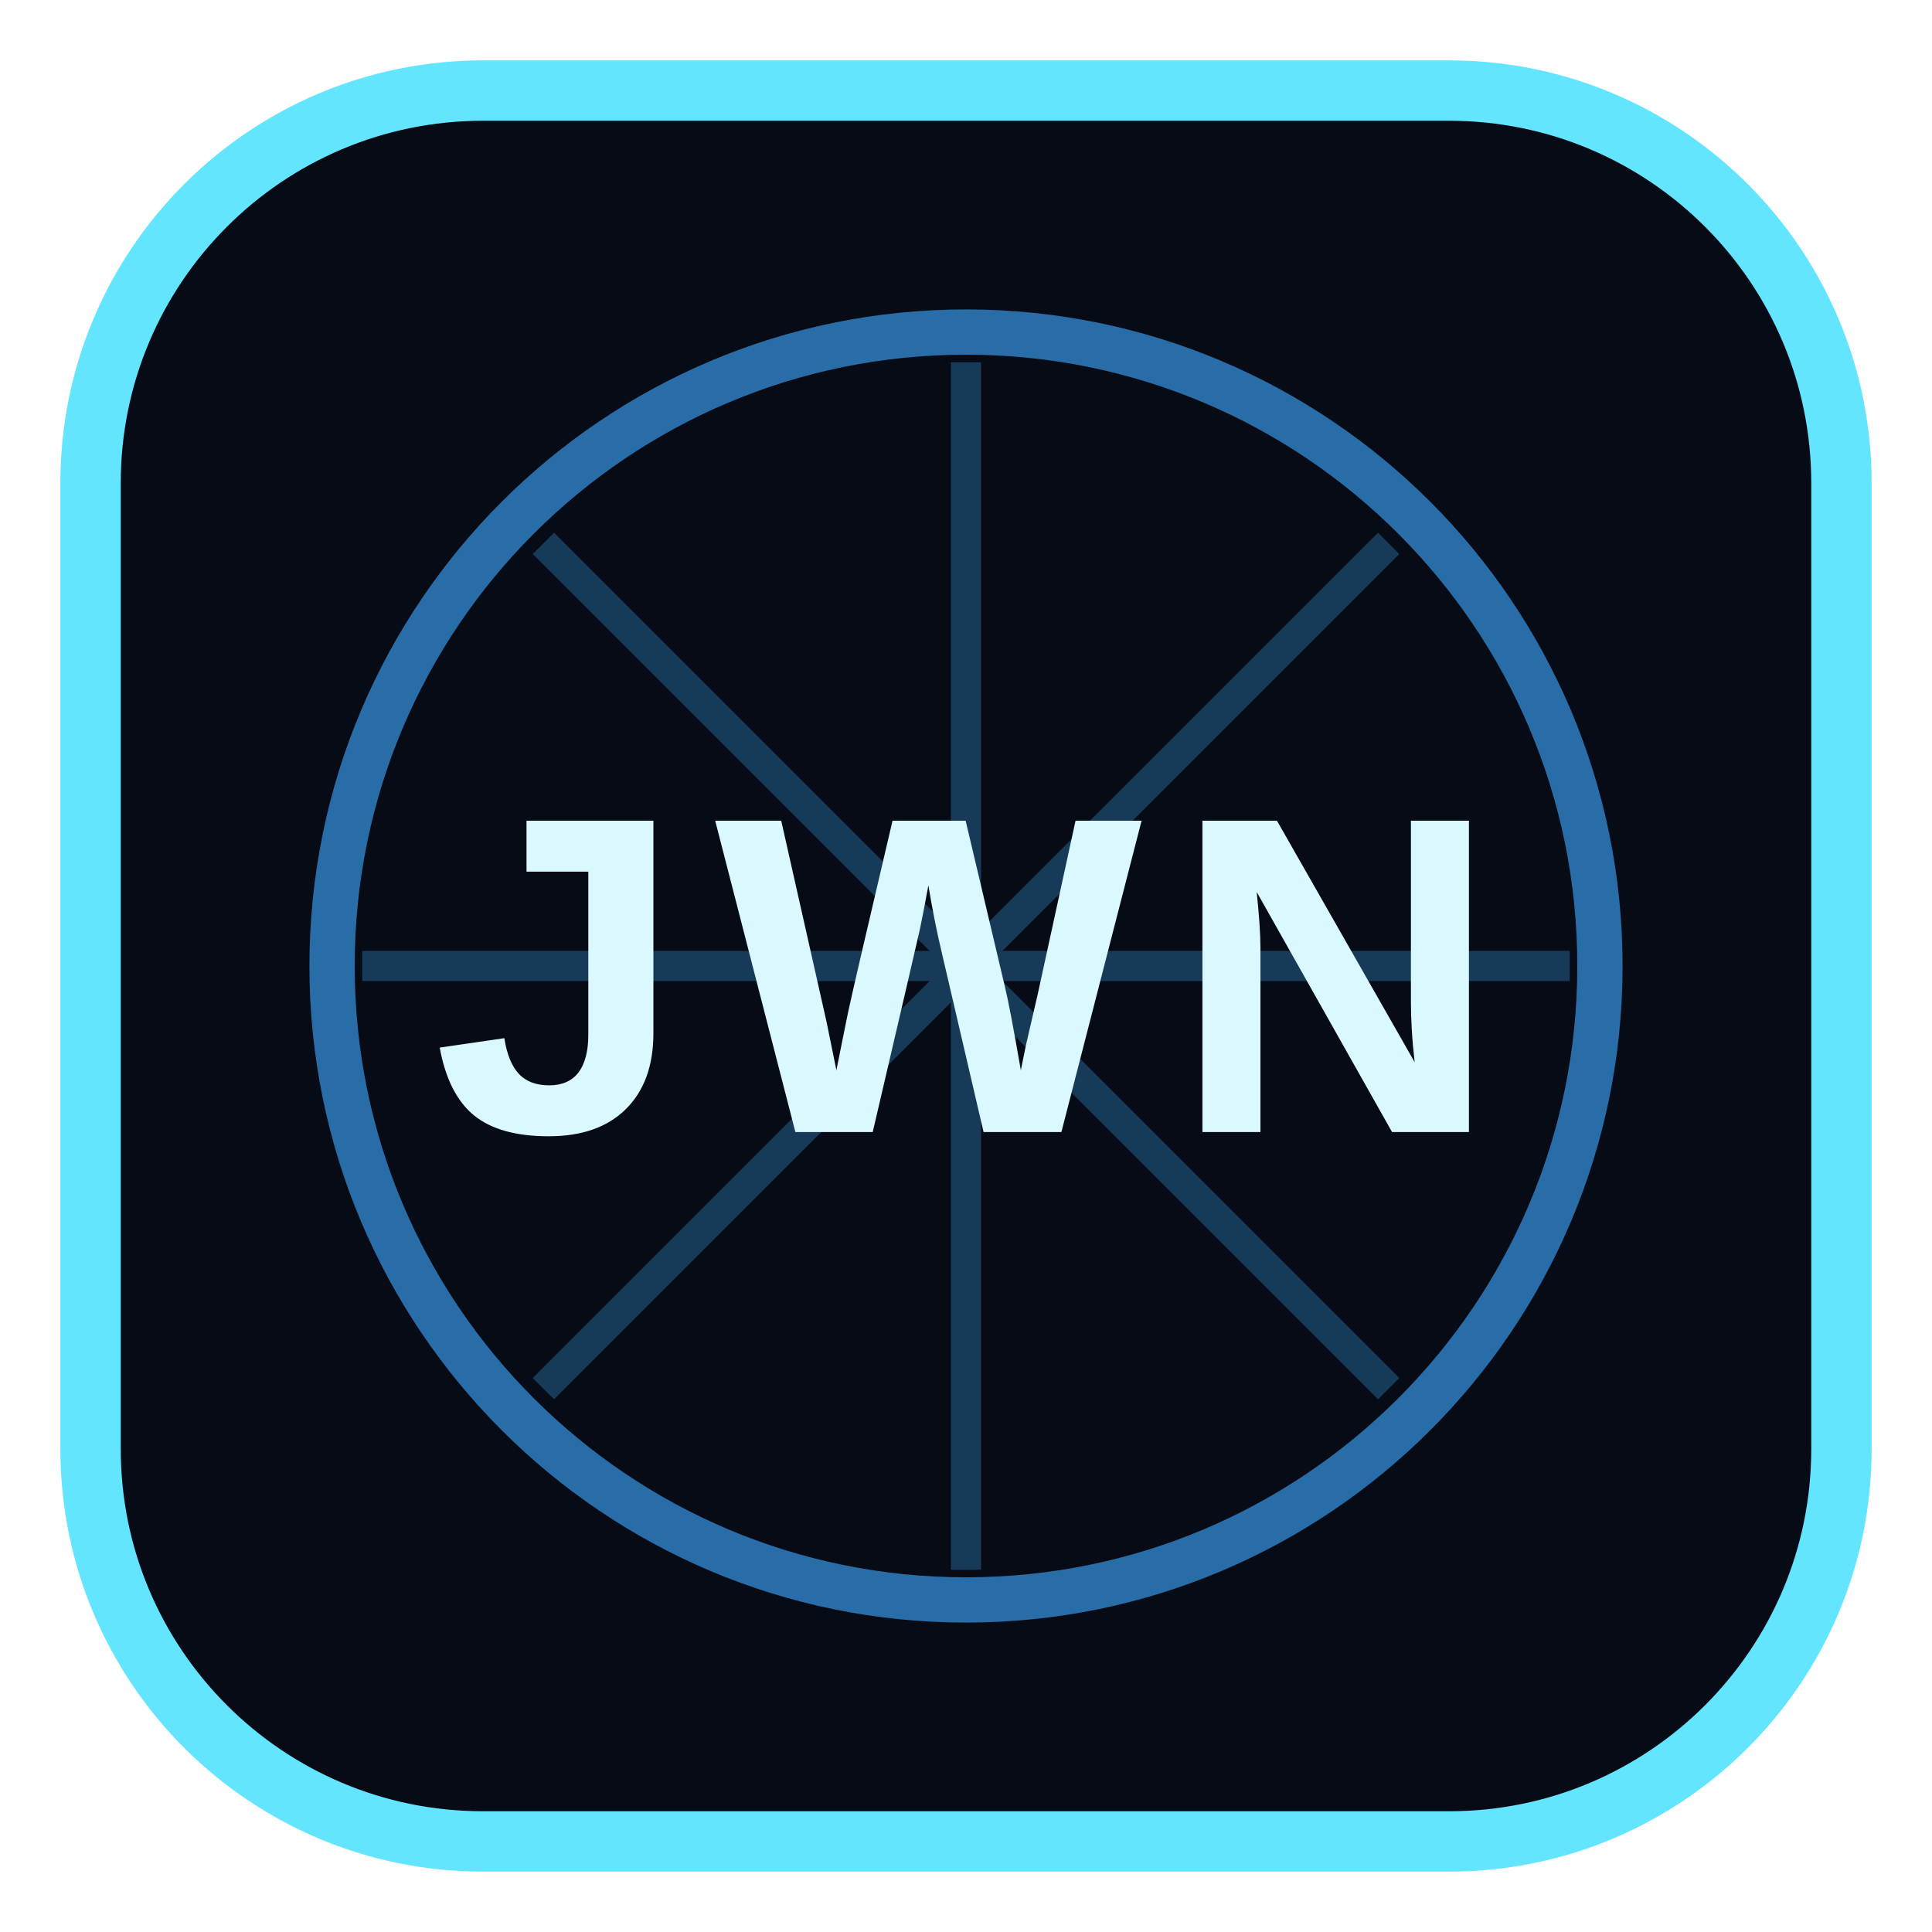
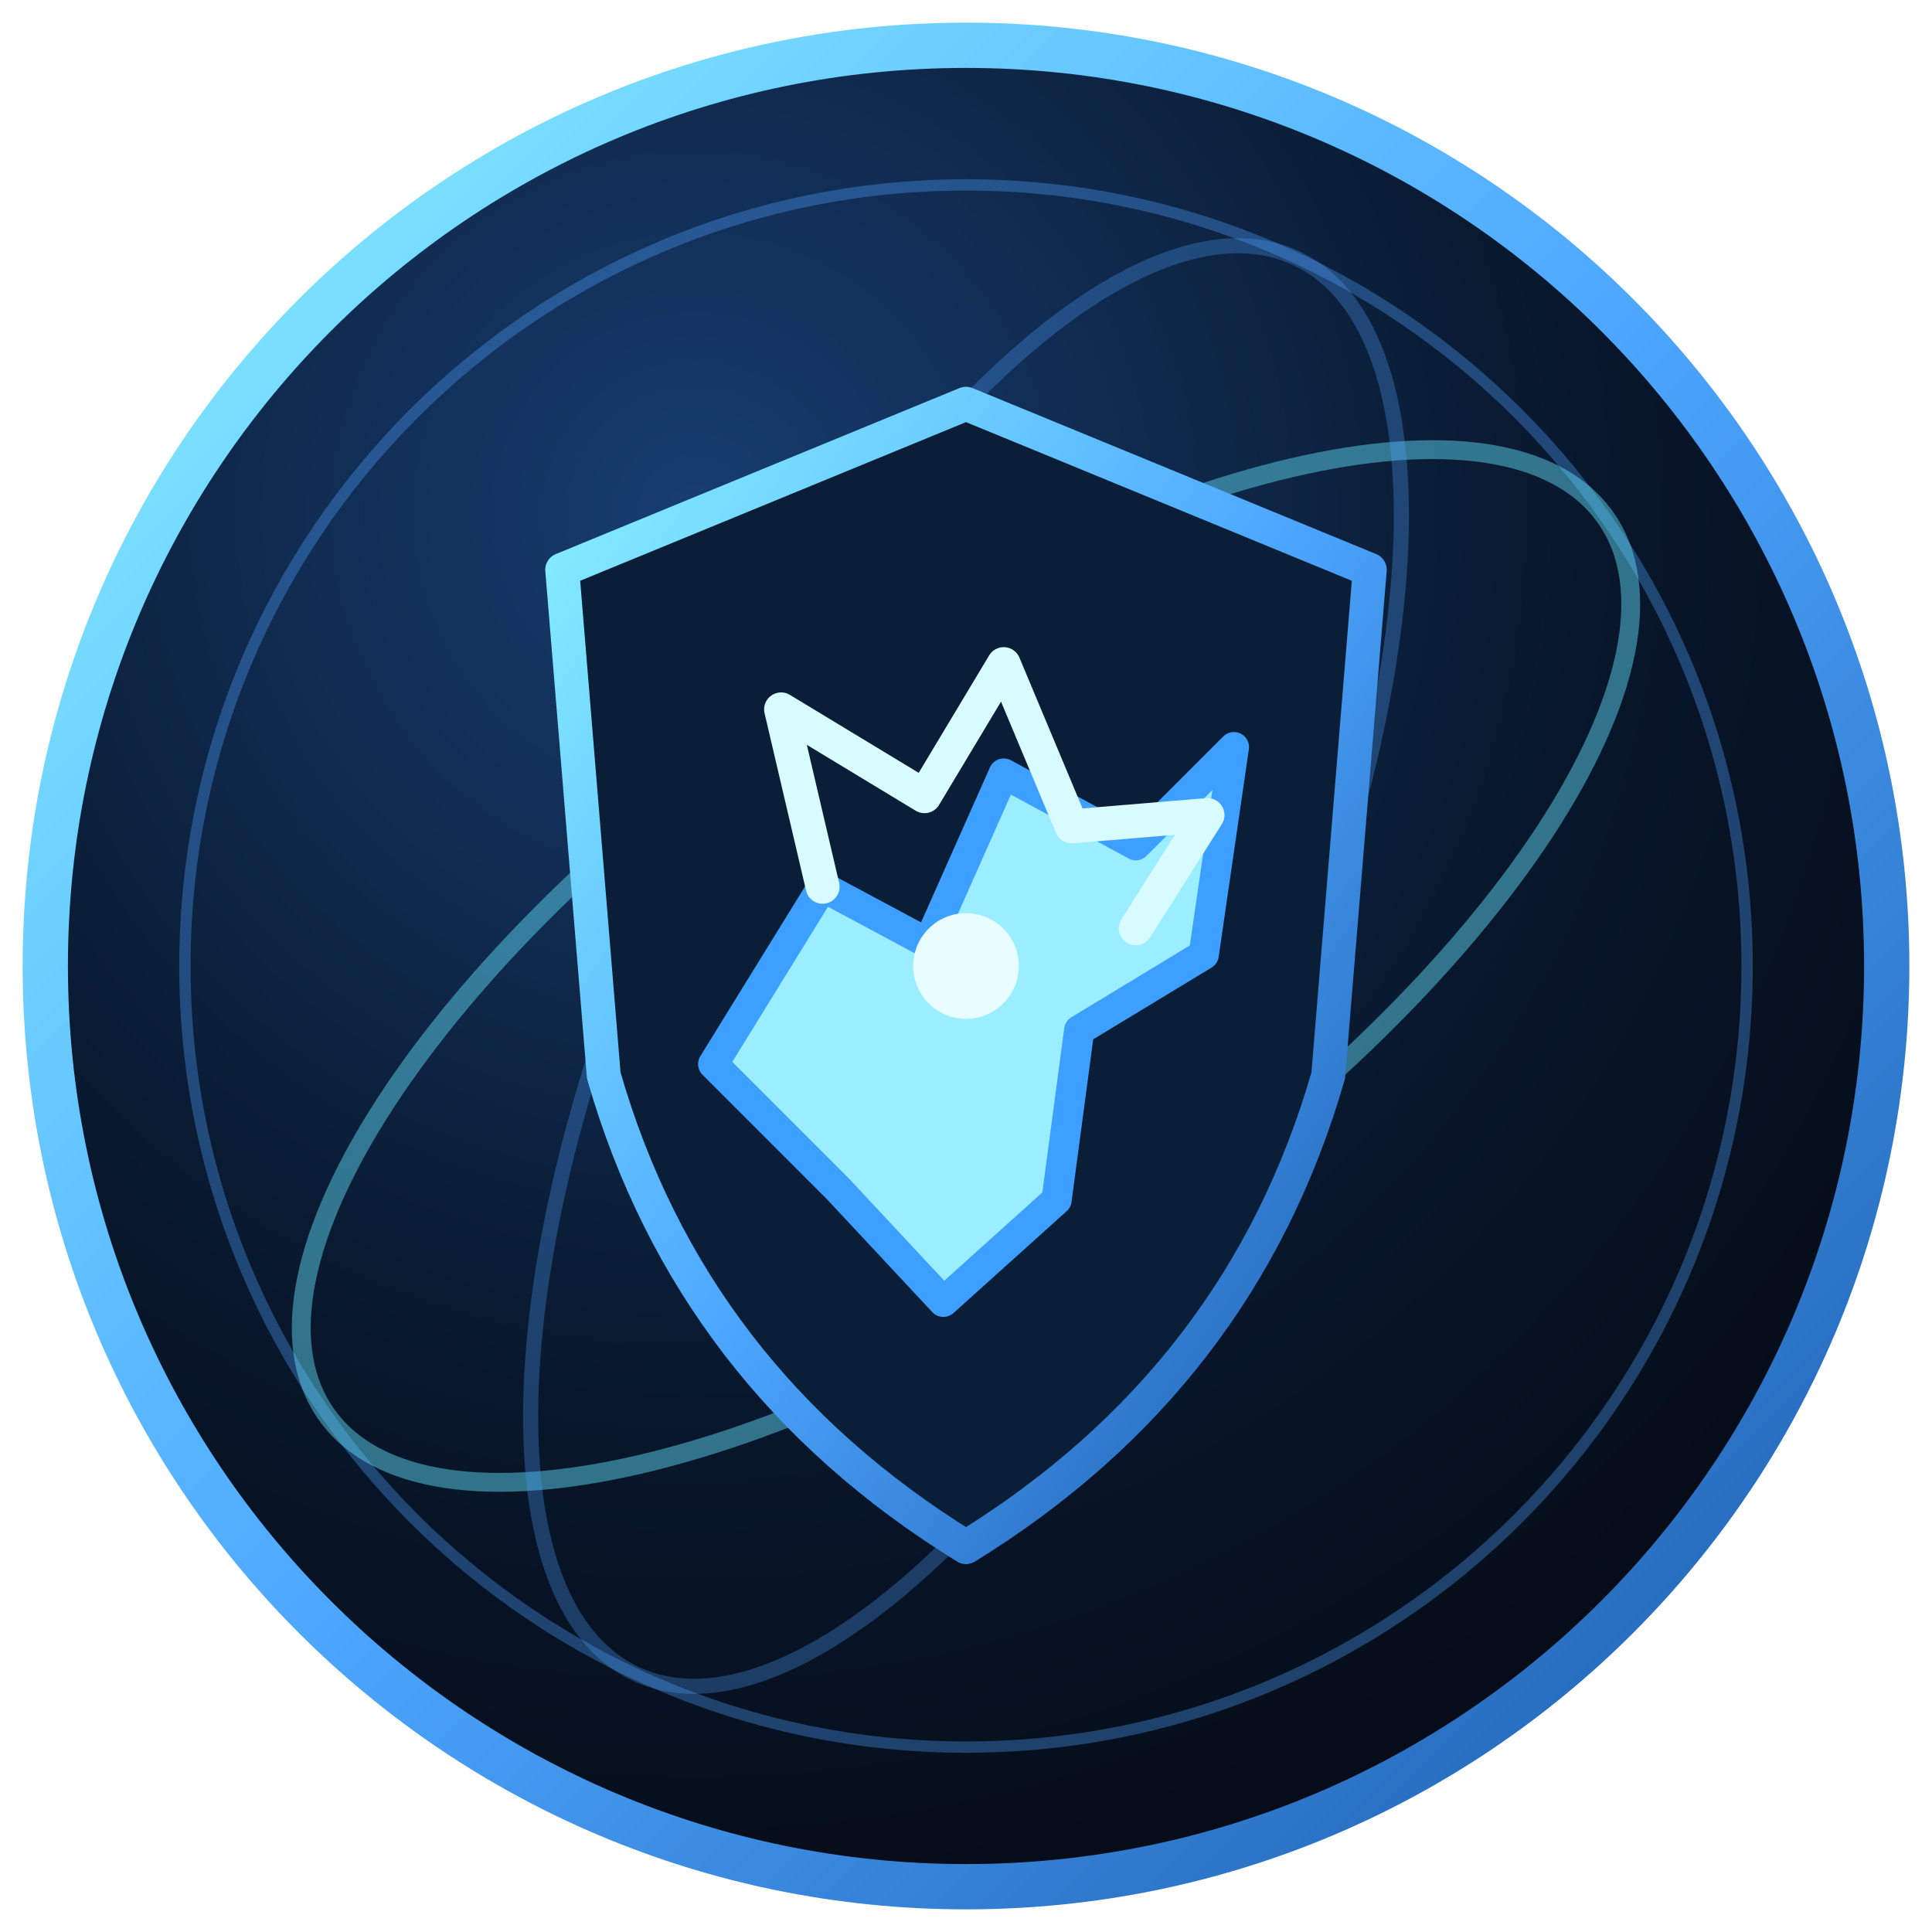
- <svg xmlns="http://www.w3.org/2000/svg" viewBox="0 0 64 64" role="img" aria-label="JWN">
-   <rect x="3" y="3" width="58" height="58" rx="13" fill="#070b16" stroke="#64e5ff" stroke-width="2" />
-   <circle cx="32" cy="32" r="21" fill="none" stroke="#286da8" stroke-width="1.5" />
-   <path d="M12 32h40M32 12v40M18 18l28 28M46 18 18 46" stroke="#24618f" stroke-width="1" opacity=".55" />
-   <text x="32" y="37.5" text-anchor="middle" fill="#d9f8ff" font-family="Arial, sans-serif" font-size="15" font-weight="700" letter-spacing="1">JWN</text>
+ <svg xmlns="http://www.w3.org/2000/svg" viewBox="0 0 512 512">
+   <defs>
+     <radialGradient id="bg" cx="35%" cy="25%" r="85%">
+       <stop stop-color="#173d70" />
+       <stop offset=".58" stop-color="#08172c" />
+       <stop offset="1" stop-color="#050a14" />
+     </radialGradient>
+     <linearGradient id="edge" x2="1" y2="1">
+       <stop stop-color="#8af3ff" />
+       <stop offset=".5" stop-color="#4da7ff" />
+       <stop offset="1" stop-color="#1b5aab" />
+     </linearGradient>
+   </defs>
+   <circle cx="256" cy="256" r="244" fill="url(#bg)" stroke="url(#edge)" stroke-width="12" />
+   <circle cx="256" cy="256" r="207" fill="none" stroke="#4ea1ff" stroke-opacity=".35" stroke-width="3" />
+   <ellipse cx="256" cy="256" rx="207" ry="83" transform="rotate(-35 256 256)" fill="none" stroke="#64e5ff" stroke-opacity=".45" stroke-width="5" />
+   <ellipse cx="256" cy="256" rx="83" ry="207" transform="rotate(25 256 256)" fill="none" stroke="#4ea1ff" stroke-opacity=".3" stroke-width="4" />
+   <path d="M256 107 363 151 352 285Q329 365 256 410Q183 365 160 285L149 151Z" fill="#0b1e38" stroke="url(#edge)" stroke-width="9" stroke-linejoin="round" />
+   <path d="M189 282 218 235 246 250 266 205 301 224 327 198 319 253 286 273 280 318 250 345 222 315Z" fill="#9beeff" stroke="#3d9fff" stroke-width="8" stroke-linejoin="round" />
+   <path d="M218 235 207 188 245 211 266 176 284 219 320 216 301 246" fill="none" stroke="#d8fbff" stroke-width="9" stroke-linecap="round" stroke-linejoin="round" />
+   <circle cx="256" cy="256" r="14" fill="#e8fdff" />
</svg>
